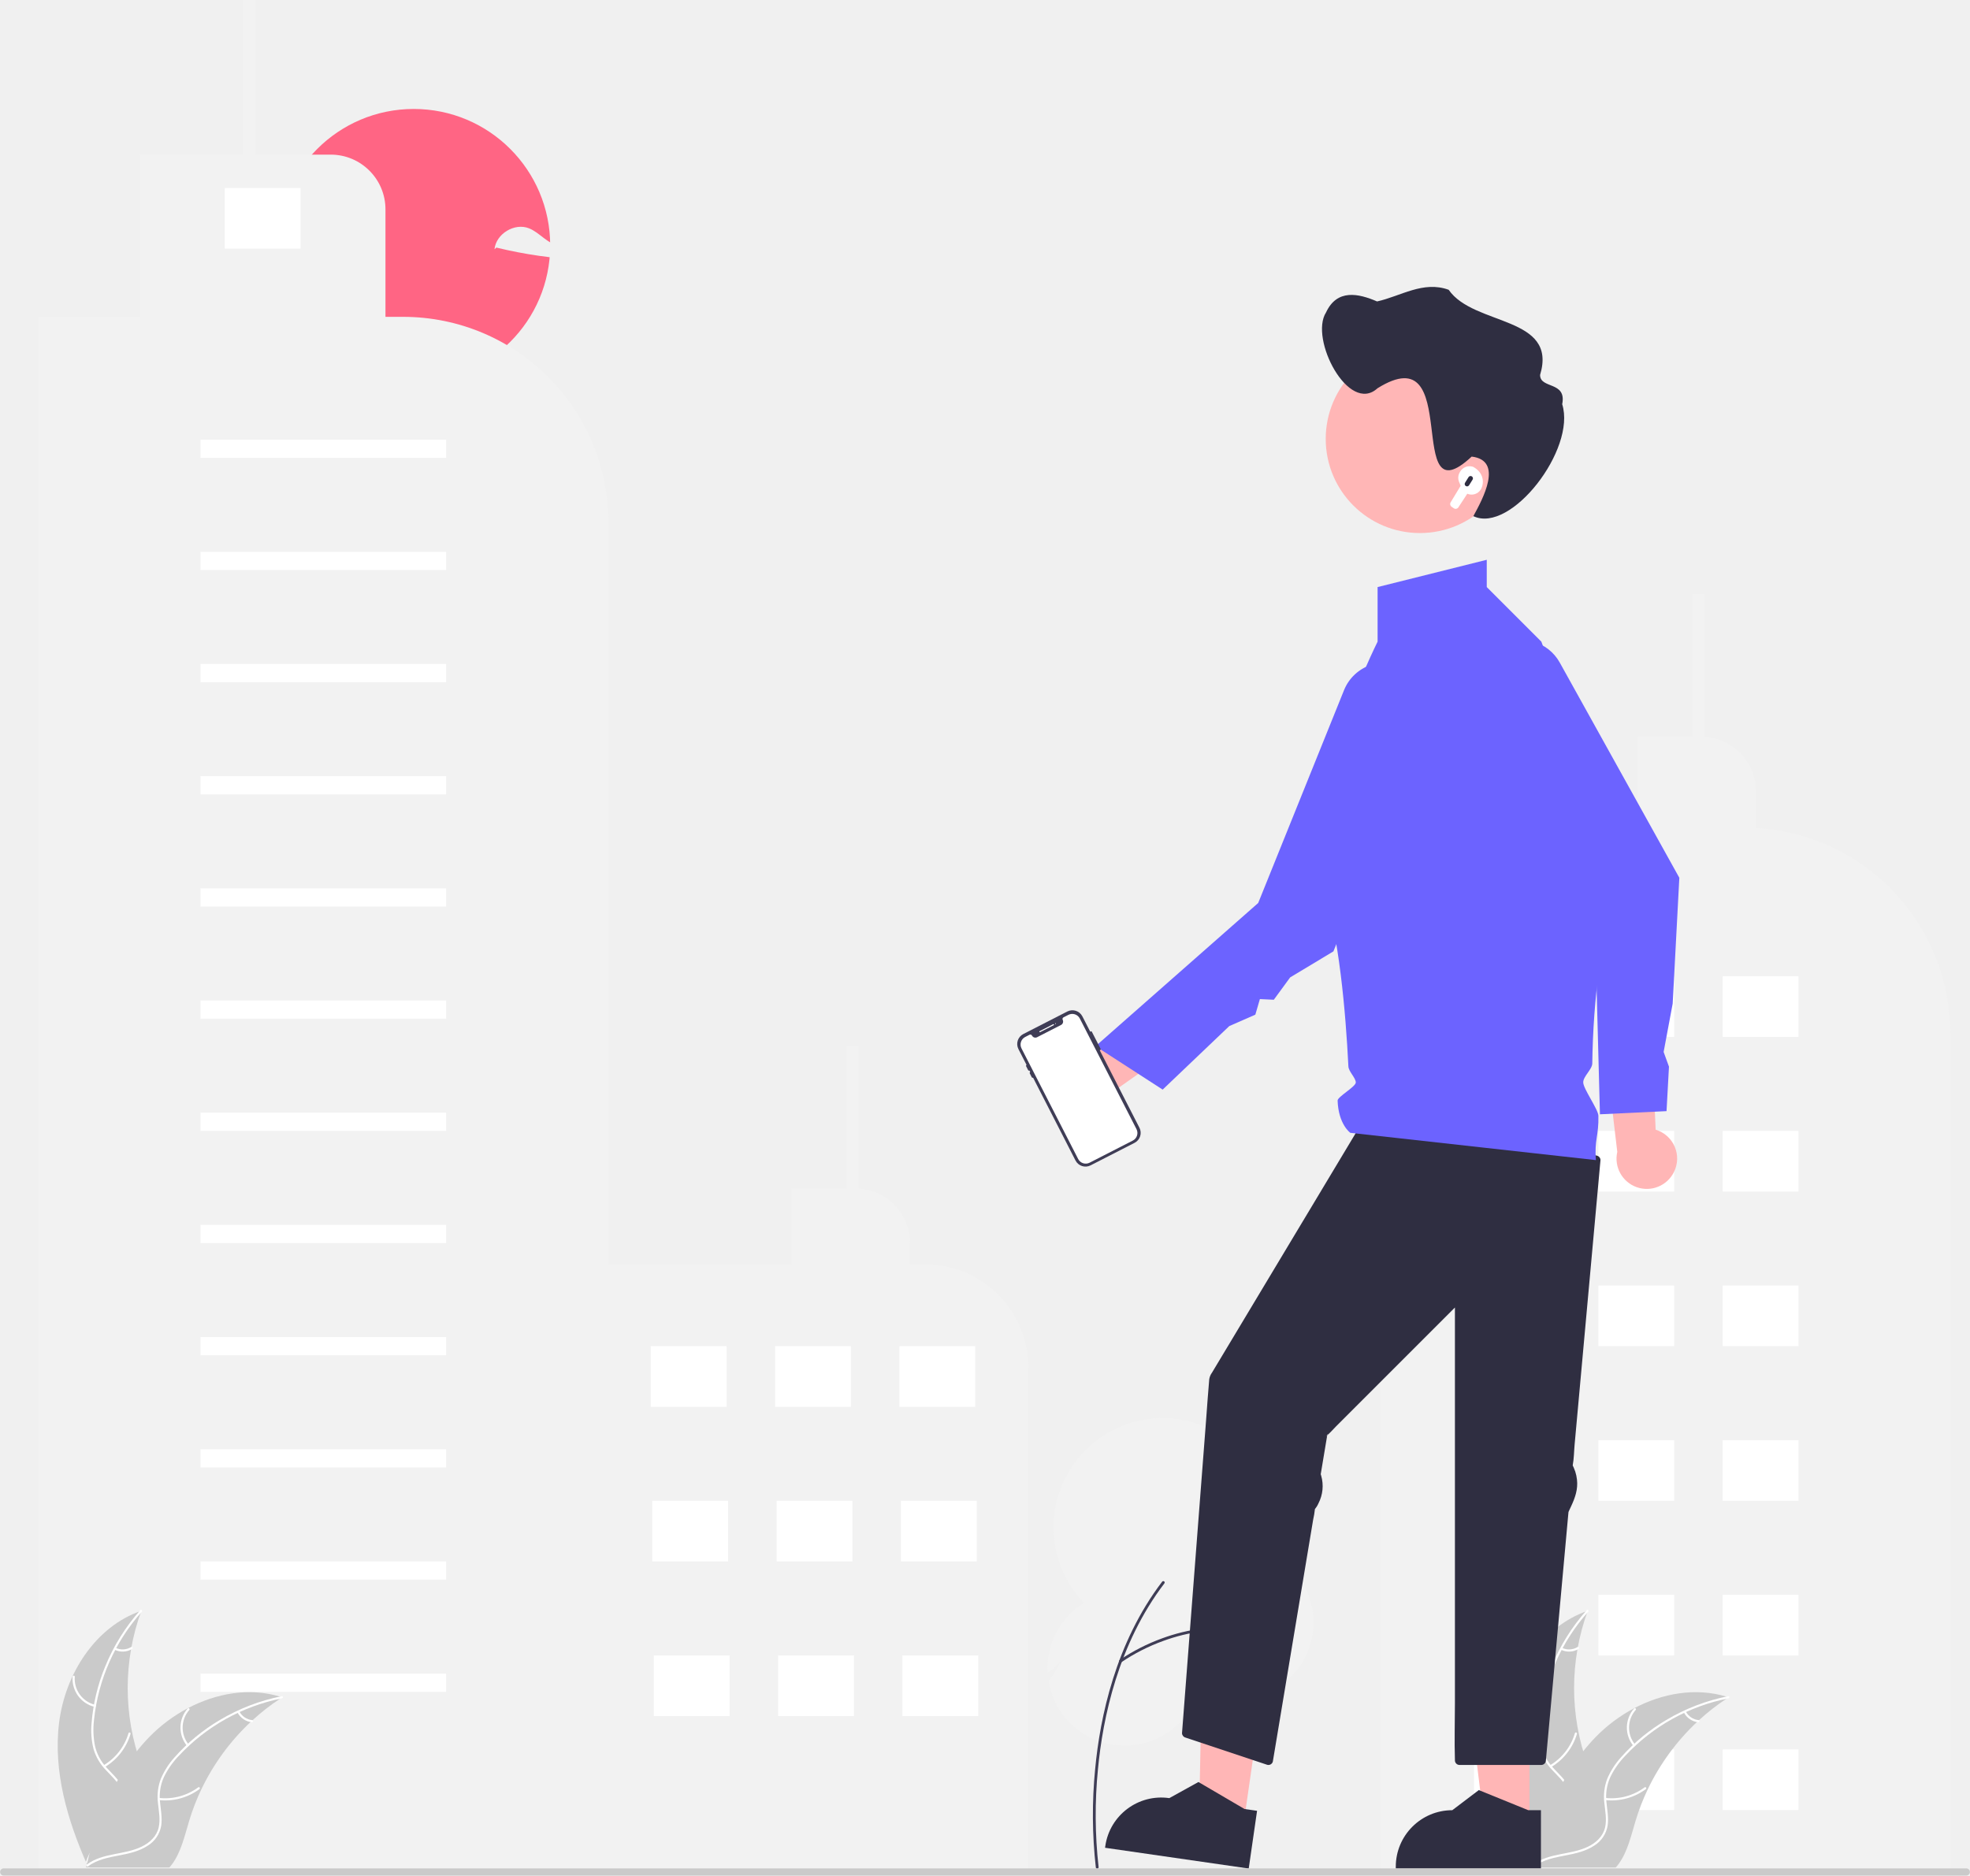
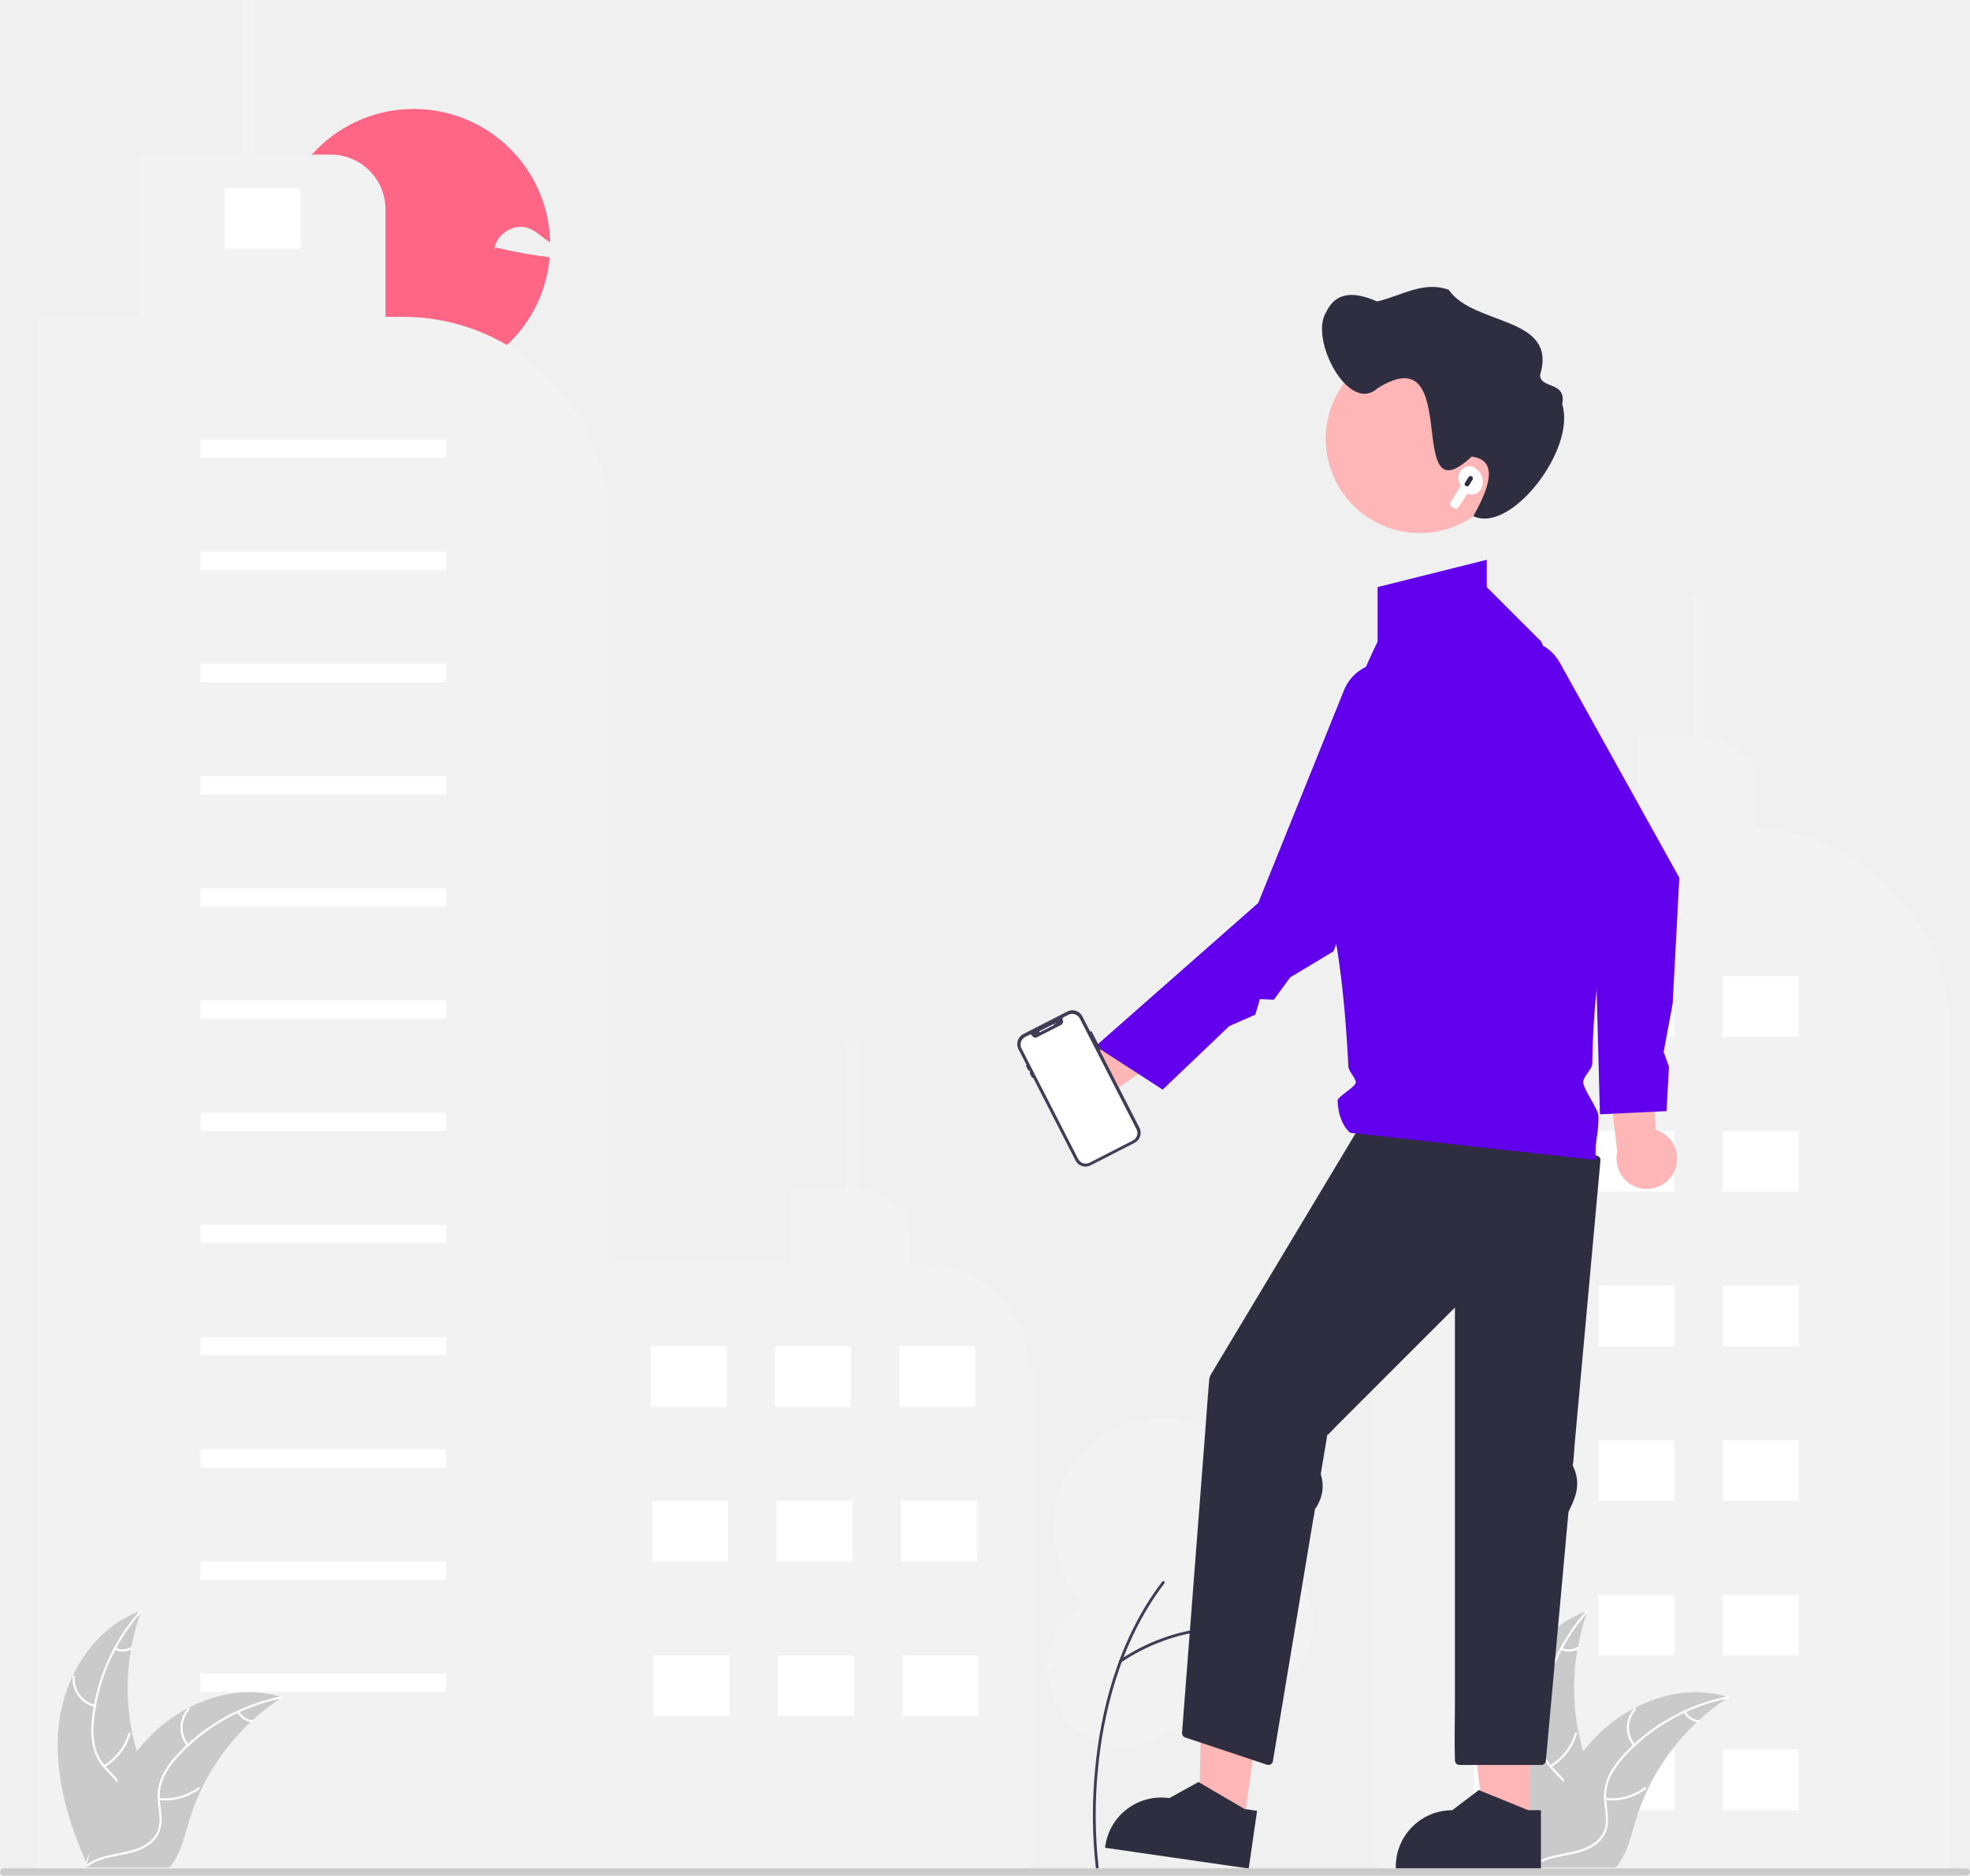
<svg xmlns="http://www.w3.org/2000/svg" data-name="Layer 1" width="649.675" height="618.616" viewBox="0 0 649.675 618.616">
  <path d="M646.077,716.451A25.477,25.477,0,0,1,620.951,695.17l-.008-.049.032-.038a24.599,24.599,0,0,0,3.905-6.499,16.566,16.566,0,0,1-4.074,3.726l-.16.106-.009-.192c-.02-.422-.031-.841-.031-1.246a25.327,25.327,0,0,1,12.013-21.628A36.004,36.004,0,1,1,692.785,633.103l.032.097-.094.038a17.704,17.704,0,0,1-6.865,1.446,24.587,24.587,0,0,0,7.567.915l.088-.003.021.085a36.138,36.138,0,0,1,1.074,8.751q0,.16-.001.319a16.325,16.325,0,0,0,5.391,12.172,25.469,25.469,0,0,1-1.188,38.693l-.052.042-.061-.028c-3.766-1.709-6.388-3.616-8.175-5.958a24.974,24.974,0,0,0,5.188,7.926l.097.1-.12.07a25.493,25.493,0,0,1-25.135.299A25.565,25.565,0,0,1,646.077,716.451Z" transform="translate(-275.1623 -140.6921)" fill="#f2f2f2" />
  <path d="M637.003,757.024a.463.463,0,0,1-.458-.398,154.95,154.95,0,0,1-.216-32.488c1.597-17.048,6.727-41.604,22.094-61.771a.463.463,0,1,1,.736.561c-15.234,19.993-20.322,44.368-21.908,61.296a153.902,153.902,0,0,0,.211,32.271.463.463,0,0,1-.459.528Z" transform="translate(-275.1623 -140.6921)" fill="#3f3d56" />
  <path d="M644.685,689.034a.463.463,0,0,1-.272-.837,63.785,63.785,0,0,1,14.081-7.168c7.769-2.844,19.583-5.423,31.745-1.552a.463.463,0,1,1-.281.882c-11.913-3.791-23.513-1.255-31.146,1.539a62.737,62.737,0,0,0-13.856,7.048A.461.461,0,0,1,644.685,689.034Z" transform="translate(-275.1623 -140.6921)" fill="#3f3d56" />
  <circle cx="136.444" cy="80.938" r="45" fill="#ff6584" />
  <path d="M408.039,245.192h-5.756v-35.441a18.059,18.059,0,0,0-18.059-18.059H359.283v-51h-4v51h-34v53.5h-33.5v513h188V312.936A67.744,67.744,0,0,0,408.039,245.192Z" transform="translate(-275.1623 -140.6921)" fill="#f2f2f2" />
  <path d="M580.248,557.692h-4.965v-6.941a18.044,18.044,0,0,0-17-18.006V485.692h-4v47h-18v25h-64v201h142V591.727A34.035,34.035,0,0,0,580.248,557.692Z" transform="translate(-275.1623 -140.6921)" fill="#f2f2f2" />
  <path d="M854.283,413.8V401.751a18.044,18.044,0,0,0-17-18.006V336.692h-4v47h-18v30h-85v345h188V481.436A67.743,67.743,0,0,0,854.283,413.8Z" transform="translate(-275.1623 -140.6921)" fill="#f2f2f2" />
  <rect x="486.121" y="322" width="25" height="20" fill="#fff" />
  <rect x="527.121" y="322" width="25" height="20" fill="#fff" />
  <rect x="568.121" y="322" width="25" height="20" fill="#fff" />
  <rect x="486.121" y="373" width="25" height="20" fill="#fff" />
  <rect x="527.121" y="373" width="25" height="20" fill="#fff" />
  <rect x="568.121" y="373" width="25" height="20" fill="#fff" />
  <rect x="486.121" y="424" width="25" height="20" fill="#fff" />
  <rect x="527.121" y="424" width="25" height="20" fill="#fff" />
  <rect x="568.121" y="424" width="25" height="20" fill="#fff" />
  <rect x="486.121" y="475" width="25" height="20" fill="#fff" />
  <rect x="527.121" y="475" width="25" height="20" fill="#fff" />
  <rect x="568.121" y="475" width="25" height="20" fill="#fff" />
  <rect x="486.121" y="526" width="25" height="20" fill="#fff" />
  <rect x="527.121" y="526" width="25" height="20" fill="#fff" />
  <rect x="568.121" y="526" width="25" height="20" fill="#fff" />
  <rect x="486.121" y="577" width="25" height="20" fill="#fff" />
  <rect x="527.121" y="577" width="25" height="20" fill="#fff" />
  <rect x="568.121" y="577" width="25" height="20" fill="#fff" />
  <rect x="66.121" y="145" width="81" height="6" fill="#fff" />
  <rect x="66.121" y="182" width="81" height="6" fill="#fff" />
  <rect x="66.121" y="219" width="81" height="6" fill="#fff" />
  <rect x="66.121" y="256" width="81" height="6" fill="#fff" />
  <rect x="66.121" y="293" width="81" height="6" fill="#fff" />
  <rect x="66.121" y="330" width="81" height="6" fill="#fff" />
  <rect x="66.121" y="367" width="81" height="6" fill="#fff" />
  <rect x="66.121" y="404" width="81" height="6" fill="#fff" />
  <rect x="66.121" y="441" width="81" height="6" fill="#fff" />
  <rect x="66.121" y="478" width="81" height="6" fill="#fff" />
  <rect x="66.121" y="515" width="81" height="6" fill="#fff" />
  <rect x="66.121" y="552" width="81" height="6" fill="#fff" />
  <rect x="214.621" y="444" width="25" height="20" fill="#fff" />
  <rect x="255.621" y="444" width="25" height="20" fill="#fff" />
  <rect x="296.621" y="444" width="25" height="20" fill="#fff" />
  <rect x="215.121" y="495" width="25" height="20" fill="#fff" />
  <rect x="256.121" y="495" width="25" height="20" fill="#fff" />
  <rect x="297.121" y="495" width="25" height="20" fill="#fff" />
  <rect x="215.621" y="546" width="25" height="20" fill="#fff" />
  <rect x="256.621" y="546" width="25" height="20" fill="#fff" />
  <rect x="297.621" y="546" width="25" height="20" fill="#fff" />
  <rect x="74.121" y="62" width="25" height="20" fill="#fff" />
  <path d="M294.649,708.891c1.987-15.979,11.89-31.722,27.129-36.922a74.187,74.187,0,0,0,.004,50.935c2.342,6.334,5.606,13.135,3.403,19.519-1.37,3.972-4.723,7.011-8.471,8.911-3.748,1.9-7.907,2.806-12.014,3.693l-.808.669C297.371,740.973,292.662,724.87,294.649,708.891Z" transform="translate(-275.1623 -140.6921)" fill="#cacaca" />
  <path d="M321.929,672.271a63.41,63.41,0,0,0-15.764,35.687,27.306,27.306,0,0,0,.311,8.55,15.662,15.662,0,0,0,3.895,7.264c1.756,1.929,3.775,3.699,5.031,6.021a9.59,9.59,0,0,1,.469,7.829c-1.109,3.181-3.295,5.774-5.521,8.235-2.471,2.733-5.082,5.532-6.132,9.155-.127.439-.801.216-.674-.223,1.828-6.303,7.947-9.884,10.865-15.561,1.362-2.649,1.933-5.725.657-8.521-1.116-2.445-3.197-4.272-4.991-6.21a16.712,16.712,0,0,1-4.073-6.961,25.244,25.244,0,0,1-.638-8.507,61.519,61.519,0,0,1,4.493-18.695,64.535,64.535,0,0,1,11.604-18.596c.303-.34.771.195.47.532Z" transform="translate(-275.1623 -140.6921)" fill="#fff" />
  <path d="M306.356,703.663a9.514,9.514,0,0,1-7.242-9.966c.036-.455.745-.42.709.035a8.809,8.809,0,0,0,6.755,9.256c.444.106.219.779-.223.674Z" transform="translate(-275.1623 -140.6921)" fill="#fff" />
  <path d="M309.352,722.912a18.337,18.337,0,0,0,8.188-10.561c.129-.439.803-.215.674.223a19.073,19.073,0,0,1-8.543,10.972c-.394.233-.711-.402-.319-.634Z" transform="translate(-275.1623 -140.6921)" fill="#fff" />
  <path d="M313.293,684.192a5.385,5.385,0,0,0,5.103-.259c.39-.238.707.397.319.634a6.034,6.034,0,0,1-5.645.299.367.367,0,0,1-.226-.448.357.357,0,0,1,.448-.226Z" transform="translate(-275.1623 -140.6921)" fill="#fff" />
  <path d="M368.228,700.509c-.24.156-.479.311-.719.473a70.919,70.919,0,0,0-9.068,7.08c-.222.198-.443.401-.659.605a74.765,74.765,0,0,0-16.237,22.227,72.606,72.606,0,0,0-3.977,10.29c-1.468,4.869-2.671,10.266-5.576,14.249a12.456,12.456,0,0,1-.97,1.198H304.77c-.06-.03-.12-.054-.18-.084l-1.048.048c.042-.186.09-.377.132-.563.024-.108.054-.216.078-.323.018-.072.036-.144.048-.21.006-.024.012-.048.018-.066.012-.066.03-.126.042-.186q.395-1.608.814-3.216c0-.006,0-.006.006-.012a106.757,106.757,0,0,1,8.984-23.586c.12-.222.24-.449.371-.671a69.282,69.282,0,0,1,6.223-9.439,61.25,61.25,0,0,1,4.079-4.666,50.932,50.932,0,0,1,12.745-9.547c9.416-4.971,20.316-6.876,30.379-3.839C367.719,700.347,367.971,700.425,368.228,700.509Z" transform="translate(-275.1623 -140.6921)" fill="#cacaca" />
  <path d="M368.169,700.842a63.41,63.41,0,0,0-34.073,19.003,27.307,27.307,0,0,0-4.9,7.014,15.662,15.662,0,0,0-1.263,8.145c.24,2.597.787,5.226.392,7.836a9.59,9.59,0,0,1-4.339,6.533c-2.801,1.872-6.107,2.626-9.366,3.251-3.619.694-7.388,1.358-10.408,3.618-.366.274-.769-.31-.404-.583,5.254-3.932,12.296-3.107,18.044-5.883,2.682-1.295,4.99-3.407,5.655-6.408.581-2.625.02-5.336-.247-7.963a16.712,16.712,0,0,1,.939-8.01,25.244,25.244,0,0,1,4.612-7.176A61.519,61.519,0,0,1,347.653,707.996a64.535,64.535,0,0,1,20.461-7.862c.447-.089.498.62.054.708Z" transform="translate(-275.1623 -140.6921)" fill="#fff" />
  <path d="M336.835,716.531a9.514,9.514,0,0,1,.218-12.317c.303-.342.848.113.545.455a8.809,8.809,0,0,0-.179,11.458c.291.352-.294.754-.583.404Z" transform="translate(-275.1623 -140.6921)" fill="#fff" />
  <path d="M327.638,733.703a18.337,18.337,0,0,0,12.896-3.502c.367-.273.771.311.404.583a19.073,19.073,0,0,1-13.427,3.617c-.455-.051-.326-.749.127-.698Z" transform="translate(-275.1623 -140.6921)" fill="#fff" />
  <path d="M354.096,705.161a5.385,5.385,0,0,0,4.231,2.866c.455.045.325.743-.127.698a6.034,6.034,0,0,1-4.687-3.16.367.367,0,0,1,.09-.494.357.357,0,0,1,.494.09Z" transform="translate(-275.1623 -140.6921)" fill="#fff" />
  <path d="M771.649,708.891c1.987-15.979,11.89-31.722,27.129-36.922a74.187,74.187,0,0,0,.004,50.935c2.342,6.334,5.606,13.135,3.403,19.519-1.37,3.972-4.723,7.011-8.471,8.911-3.748,1.9-7.907,2.806-12.014,3.693l-.808.669C774.371,740.973,769.662,724.87,771.649,708.891Z" transform="translate(-275.1623 -140.6921)" fill="#cacaca" />
  <path d="M798.929,672.271a63.41,63.41,0,0,0-15.764,35.687,27.306,27.306,0,0,0,.311,8.55,15.662,15.662,0,0,0,3.895,7.264c1.756,1.929,3.775,3.699,5.031,6.021a9.59,9.59,0,0,1,.469,7.829c-1.109,3.181-3.295,5.774-5.521,8.235-2.471,2.733-5.082,5.532-6.132,9.155-.127.439-.801.216-.674-.223,1.828-6.303,7.947-9.884,10.865-15.561,1.362-2.649,1.933-5.725.657-8.521-1.116-2.445-3.197-4.272-4.991-6.21a16.712,16.712,0,0,1-4.073-6.961,25.244,25.244,0,0,1-.638-8.507,61.519,61.519,0,0,1,4.493-18.695,64.535,64.535,0,0,1,11.604-18.596c.303-.34.771.195.47.532Z" transform="translate(-275.1623 -140.6921)" fill="#fff" />
  <path d="M783.356,703.663a9.514,9.514,0,0,1-7.242-9.966c.036-.455.745-.42.709.035a8.809,8.809,0,0,0,6.755,9.256c.444.106.219.779-.223.674Z" transform="translate(-275.1623 -140.6921)" fill="#fff" />
  <path d="M786.352,722.912a18.337,18.337,0,0,0,8.188-10.561c.129-.439.803-.215.674.223a19.073,19.073,0,0,1-8.543,10.972c-.394.233-.711-.402-.319-.634Z" transform="translate(-275.1623 -140.6921)" fill="#fff" />
  <path d="M790.293,684.192a5.385,5.385,0,0,0,5.103-.259c.39-.238.707.397.319.634a6.034,6.034,0,0,1-5.645.299.367.367,0,0,1-.226-.448.357.357,0,0,1,.448-.226Z" transform="translate(-275.1623 -140.6921)" fill="#fff" />
  <path d="M845.228,700.509c-.24.156-.479.311-.719.473a70.919,70.919,0,0,0-9.068,7.08c-.222.198-.443.401-.659.605a74.765,74.765,0,0,0-16.237,22.227,72.606,72.606,0,0,0-3.977,10.29c-1.468,4.869-2.671,10.266-5.576,14.249a12.456,12.456,0,0,1-.97,1.198H781.77c-.06-.03-.12-.054-.18-.084l-1.048.048c.042-.186.09-.377.132-.563.024-.108.054-.216.078-.323.018-.072.036-.144.048-.21.006-.024.012-.048.018-.066.012-.066.03-.126.042-.186q.395-1.608.814-3.216c0-.006,0-.006.006-.012a106.757,106.757,0,0,1,8.984-23.586c.12-.222.24-.449.371-.671a69.282,69.282,0,0,1,6.223-9.439,61.25,61.25,0,0,1,4.079-4.666,50.932,50.932,0,0,1,12.745-9.547c9.416-4.971,20.316-6.876,30.379-3.839C844.719,700.347,844.971,700.425,845.228,700.509Z" transform="translate(-275.1623 -140.6921)" fill="#cacaca" />
  <path d="M845.169,700.842a63.41,63.41,0,0,0-34.073,19.003,27.307,27.307,0,0,0-4.9,7.014,15.662,15.662,0,0,0-1.263,8.145c.24,2.597.787,5.226.392,7.836a9.59,9.59,0,0,1-4.339,6.533c-2.801,1.872-6.107,2.626-9.366,3.251-3.619.694-7.388,1.358-10.408,3.618-.366.274-.769-.31-.404-.583,5.254-3.932,12.296-3.107,18.044-5.883,2.682-1.295,4.99-3.407,5.655-6.408.581-2.625.02-5.336-.247-7.963a16.712,16.712,0,0,1,.939-8.01,25.244,25.244,0,0,1,4.612-7.176A61.519,61.519,0,0,1,824.653,707.996a64.535,64.535,0,0,1,20.461-7.862c.447-.089.498.62.054.708Z" transform="translate(-275.1623 -140.6921)" fill="#fff" />
  <path d="M813.835,716.531a9.514,9.514,0,0,1,.218-12.317c.303-.342.848.113.545.455a8.809,8.809,0,0,0-.179,11.458c.291.352-.294.754-.583.404Z" transform="translate(-275.1623 -140.6921)" fill="#fff" />
  <path d="M804.638,733.703a18.337,18.337,0,0,0,12.896-3.502c.367-.273.771.311.404.583a19.073,19.073,0,0,1-13.427,3.617c-.455-.051-.326-.749.127-.698Z" transform="translate(-275.1623 -140.6921)" fill="#fff" />
  <path d="M831.096,705.161a5.385,5.385,0,0,0,4.231,2.866c.455.045.325.743-.127.698a6.034,6.034,0,0,1-4.687-3.16.367.367,0,0,1,.09-.494.357.357,0,0,1,.494.09Z" transform="translate(-275.1623 -140.6921)" fill="#fff" />
  <path d="M482.477,215.704c-2.089-1.475-4.374-3.012-6.931-2.951-6.187.149-9.522,9.218-15.703,8.899-3.941-.203-6.558-4.207-10.228-5.659-4.778-1.89-10.858,1.806-11.379,6.918l.614-.562a148.147,148.147,0,0,0,56.756,2.622Q489.042,220.338,482.477,215.704Z" transform="translate(-275.1623 -140.6921)" fill="#f0f0f0" />
  <path d="M767.477,174.704c-2.089-1.475-4.374-3.012-6.931-2.951-6.187.149-9.522,9.218-15.703,8.899-3.941-.203-6.558-4.207-10.228-5.659-4.778-1.89-10.858,1.806-11.379,6.918l.614-.562a148.147,148.147,0,0,0,56.756,2.622Q774.042,179.338,767.477,174.704Z" transform="translate(-275.1623 -140.6921)" fill="#f0f0f0" />
  <path d="M608.477,341.704c-2.089-1.475-4.374-3.012-6.931-2.951-6.187.149-9.522,9.218-15.703,8.899-3.941-.203-6.558-4.207-10.228-5.659-4.778-1.89-10.858,1.806-11.379,6.918l.614-.562a148.147,148.147,0,0,0,56.756,2.622Q615.042,346.338,608.477,341.704Z" transform="translate(-275.1623 -140.6921)" fill="#f0f0f0" />
  <path d="M632.759,514.062a9.931,9.931,0,0,0,8.514-12.625L670.109,481.094l-17.075-6.69-24.766,20.343a9.984,9.984,0,0,0,4.49,19.314Z" transform="translate(-275.1623 -140.6921)" fill="#ffb6b6" />
  <path d="M827.197,527.273a9.931,9.931,0,0,0-6.028-13.983L819.621,478.034l-14.852,10.757,3.747,31.83a9.984,9.984,0,0,0,18.681,6.651Z" transform="translate(-275.1623 -140.6921)" fill="#ffb6b6" />
  <polygon points="504.392 601.895 489.546 601.895 482.483 544.63 504.395 544.631 504.392 601.895" fill="#ffb6b6" />
  <path d="M783.341,756.979l-47.871-.002v-.605a18.634,18.634,0,0,1,18.633-18.633h.001l8.744-6.634,16.315,6.635,4.179 0Z" transform="translate(-275.1623 -140.6921)" fill="#2f2e41" />
  <polygon points="410.119 601.502 395.426 599.378 396.625 541.691 418.312 544.826 410.119 601.502" fill="#ffb6b6" />
  <path d="M686.971,756.979l-47.379-6.848.087-.599a18.634,18.634,0,0,1,21.106-15.776l.001 0,9.603-5.315,15.198,8.9,4.136.598Z" transform="translate(-275.1623 -140.6921)" fill="#2f2e41" />
  <path d="M801.87,521.875q-12.163-3.041-24.326-6.081-19.387-4.847-38.773-9.693l-8.901-2.225a1.498,1.498,0,0,0-.729-.006,1.397,1.397,0,0,0-.965.695q-2.996,4.993-5.991,9.985l-14.134,23.557Q699.793,551.871,691.534,565.635L678.393,587.537q-1.756,2.927-3.513,5.854a4.952,4.952,0,0,0-.931,2.222c-.402,4.498-.693,9.009-1.039,13.512q-1.049,13.631-2.097,27.262L668.343,668.493q-1.082,14.067-2.164,28.135-.577,7.497-1.153,14.993l-.054.701a1.521,1.521,0,0,0,1.101,1.446l23.593,7.864,3.407,1.136a1.507,1.507,0,0,0,1.845-1.048q2.323-13.941,4.647-27.881,3.738-22.431,7.477-44.861.585-3.512,1.171-7.023a30.984,30.984,0,0,0,.594-3.55,7.727,7.727,0,0,0,1.165-1.88,12.383,12.383,0,0,0,.904-9.087l-.119-.378c-.015-.053-.027-.092-.04-.134q.165-.987.329-1.974.485-2.908.969-5.815.388-2.327.776-4.654c.013-.075.034-.16.053-.244a.837.837,0,0,1-.311.143c.058-.014.131-.14.176-.176.055-.044.105-.096.159-.141a.851.851,0,0,0,.017-.143c-.015-.283.137-.18.14.004.981-.857,1.865-1.9,2.776-2.811q6.987-6.987,13.974-13.974,12.598-12.598,25.197-25.197V702.529c0,6.166-.202,12.37,0,18.533.003.086,0,.173,0,.259a1.522,1.522,0,0,0,1.5,1.5h27a1.537,1.537,0,0,0,1.5-1.5q.496-5.462.993-10.923,1.133-12.461,2.266-24.922,1.234-13.576,2.468-27.152l1.601-17.612c.039-.428.109-.877.125-1.313.06-.145.125-.308.161-.386q.371-.797.743-1.593c1.302-2.793,2.26-5.562,1.894-8.709a13.432,13.432,0,0,0-.556-2.634c-.149-.456-.327-.903-.52-1.342-.102-.232-.206-.472-.327-.695a.426.426,0,0,1,.003-.056c.42-2.252.424-4.668.632-6.948q.565-6.215,1.13-12.43l2.27-24.97.836-9.199,2.284-25.125q.947-10.415,1.894-20.829.053-.581.106-1.163A1.506,1.506,0,0,0,801.87,521.875Z" transform="translate(-275.1623 -140.6921)" fill="#2f2e41" />
  <path d="M712.844,614.238a.388.388,0,0,0,.18-.313c-.052.046-.103.094-.156.139C712.86,614.123,712.858,614.178,712.844,614.238Z" transform="translate(-275.1623 -140.6921)" fill="#2f2e41" />
-   <path d="M783.472,352.322l-18-18v-9l-36,9v18s-27,54-18,81c5.286,15.858,7.467,41.029,8.368,59.104.086,1.719,2.38,3.69,2.444,5.266.056,1.389-6.042,4.742-6,6,.262,7.861,4.188,10.63,4.188,10.63l81,9c-.562-6.582.988-8.169.812-14.63-.058-2.13-4.986-8.884-5-11-.013-1.991,2.96-4.281,2.987-6.259q.026-1.914.078-3.82c.598-21.967,3.758-43.131,10.123-63.291Z" transform="translate(-275.1623 -140.6921)" fill="#6c63ff" />
-   <path d="M802.797,508.216l-1.822-68.758L764.219,373.296a14.486,14.486,0,0,1,25.327-14.07l39.433,70.979-.007.144-2.188,41.371-2.983,15.931,1.762,4.851-.804,14.669Z" transform="translate(-275.1623 -140.6921)" fill="#6c63ff" />
-   <path d="M658.59,500.068l-22.132-14.315,53.64-47.236L718.405,368.32a14.486,14.486,0,0,1,21.236-6.789h0a14.495,14.495,0,0,1,5.635,17.625l-30.376,75.326-14.271,8.586-5.383,7.363-4.592-.221-1.502,5.142-8.586,3.762Z" transform="translate(-275.1623 -140.6921)" fill="#6c63ff" />
+   <path d="M783.472,352.322l-18-18v-9l-36,9v18s-27,54-18,81c5.286,15.858,7.467,41.029,8.368,59.104.086,1.719,2.38,3.69,2.444,5.266.056,1.389-6.042,4.742-6,6,.262,7.861,4.188,10.63,4.188,10.63l81,9c-.562-6.582.988-8.169.812-14.63-.058-2.13-4.986-8.884-5-11-.013-1.991,2.96-4.281,2.987-6.259q.026-1.914.078-3.82c.598-21.967,3.758-43.131,10.123-63.291Z" transform="translate(-275.1623 -140.6921)" fill="#6200ee" />
+   <path d="M802.797,508.216l-1.822-68.758L764.219,373.296a14.486,14.486,0,0,1,25.327-14.07l39.433,70.979-.007.144-2.188,41.371-2.983,15.931,1.762,4.851-.804,14.669Z" transform="translate(-275.1623 -140.6921)" fill="#6200ee" />
+   <path d="M658.59,500.068l-22.132-14.315,53.64-47.236L718.405,368.32a14.486,14.486,0,0,1,21.236-6.789h0a14.495,14.495,0,0,1,5.635,17.625l-30.376,75.326-14.271,8.586-5.383,7.363-4.592-.221-1.502,5.142-8.586,3.762Z" transform="translate(-275.1623 -140.6921)" fill="#6200ee" />
  <path d="M774.472,285.45A31.054,31.054,0,1,1,743.418,254.397h0a30.976,30.976,0,0,1,31.054,30.899Q774.472,285.373,774.472,285.45Z" transform="translate(-275.1623 -140.6921)" fill="#ffb6b6" />
  <path d="M712.468,243.74c3.638-7.822,10.678-6.276,16.834-3.624,7.797-1.729,15.212-6.907,23.612-3.845,8.275,12.035,36.057,8.494,30.146,28.088-.008,4.695,8.834,1.962,7.291,9.651,4.684,14.798-16.907,42.823-29.302,36.921,3.065-5.618,10.068-18.379-.553-19.645-22.848,21.259-2.357-40.482-31.065-22.527C719.925,277.458,706.912,252.441,712.468,243.74Z" transform="translate(-275.1623 -140.6921)" fill="#2f2e41" />
  <path d="M923.647,759.308H276.353a1.191,1.191,0,0,1,0-2.381H923.647a1.191,1.191,0,0,1,0,2.381Z" transform="translate(-275.1623 -140.6921)" fill="#cacaca" />
  <path d="M763.753,301.667h0a5.196,5.196,0,0,0-.974-5.641,7.356,7.356,0,0,0-1.822-1.374l-.263-.069a3.578,3.578,0,0,0-3.987,1.647l-.139.236a3.578,3.578,0,0,0-.22,3.188l.522,1.257-3.314,5.468a1.08,1.08,0,0,0,.314,1.451l.73.499a1.08,1.08,0,0,0,1.514-.301l2.937-4.496a3.575,3.575,0,0,0,.937.261h0A3.578,3.578,0,0,0,763.753,301.667Z" transform="translate(-275.1623 -140.6921)" fill="#fff" />
  <path d="M758.559,300.995a.784.784,0,0,1-.249-1.079l1.161-1.86a.783.783,0,1,1,1.328.83l-1.161,1.86A.784.784,0,0,1,758.559,300.995Z" transform="translate(-275.1623 -140.6921)" fill="#2f2e41" />
  <path d="M649.335,517.622l-14.518,7.437a3.693,3.693,0,0,1-4.965-1.601L611.027,486.709a3.693,3.693,0,0,1,1.601-4.965l14.518-7.437a3.693,3.693,0,0,1,4.965,1.601l18.824,36.748A3.693,3.693,0,0,1,649.335,517.622Z" transform="translate(-275.1623 -140.6921)" fill="#3f3d56" />
  <path d="M627.506,475.41l-1.616.828a.612.612,0,0,0-.265.823,1.251,1.251,0,0,1-.542,1.682l-7.904,4.049a1.251,1.251,0,0,1-1.682-.542.612.612,0,0,0-.823-.265l-1.425.73a2.801,2.801,0,0,0-1.214,3.765L630.726,522.966a2.801,2.801,0,0,0,3.765,1.214l14.257-7.303a2.801,2.801,0,0,0,1.214-3.765l-18.691-36.487A2.801,2.801,0,0,0,627.506,475.41Z" transform="translate(-275.1623 -140.6921)" fill="#fff" />
  <path d="M622.648,478.823l-4.459,2.284a.179.179,0,1,1-.163-.318l4.459-2.284a.179.179,0,1,1,.163.318Z" transform="translate(-275.1623 -140.6921)" fill="#fff" />
  <circle cx="348.105" cy="337.613" r="0.143" fill="#fff" />
  <path d="M637.98,487.052a.322.322,0,0,1-.433-.14l-2.871-5.605a.322.322,0,1,1,.573-.294l2.871,5.605A.322.322,0,0,1,637.98,487.052Z" transform="translate(-275.1623 -140.6921)" fill="#3f3d56" />
  <path d="M614.648,493.777a.322.322,0,0,1-.433-.14l-.653-1.274a.322.322,0,0,1,.573-.294l.653,1.274A.322.322,0,0,1,614.648,493.777Z" transform="translate(-275.1623 -140.6921)" fill="#3f3d56" />
  <path d="M615.855,496.134a.322.322,0,0,1-.433-.14l-.653-1.274a.322.322,0,1,1,.573-.294l.653,1.274A.322.322,0,0,1,615.855,496.134Z" transform="translate(-275.1623 -140.6921)" fill="#3f3d56" />
</svg>
